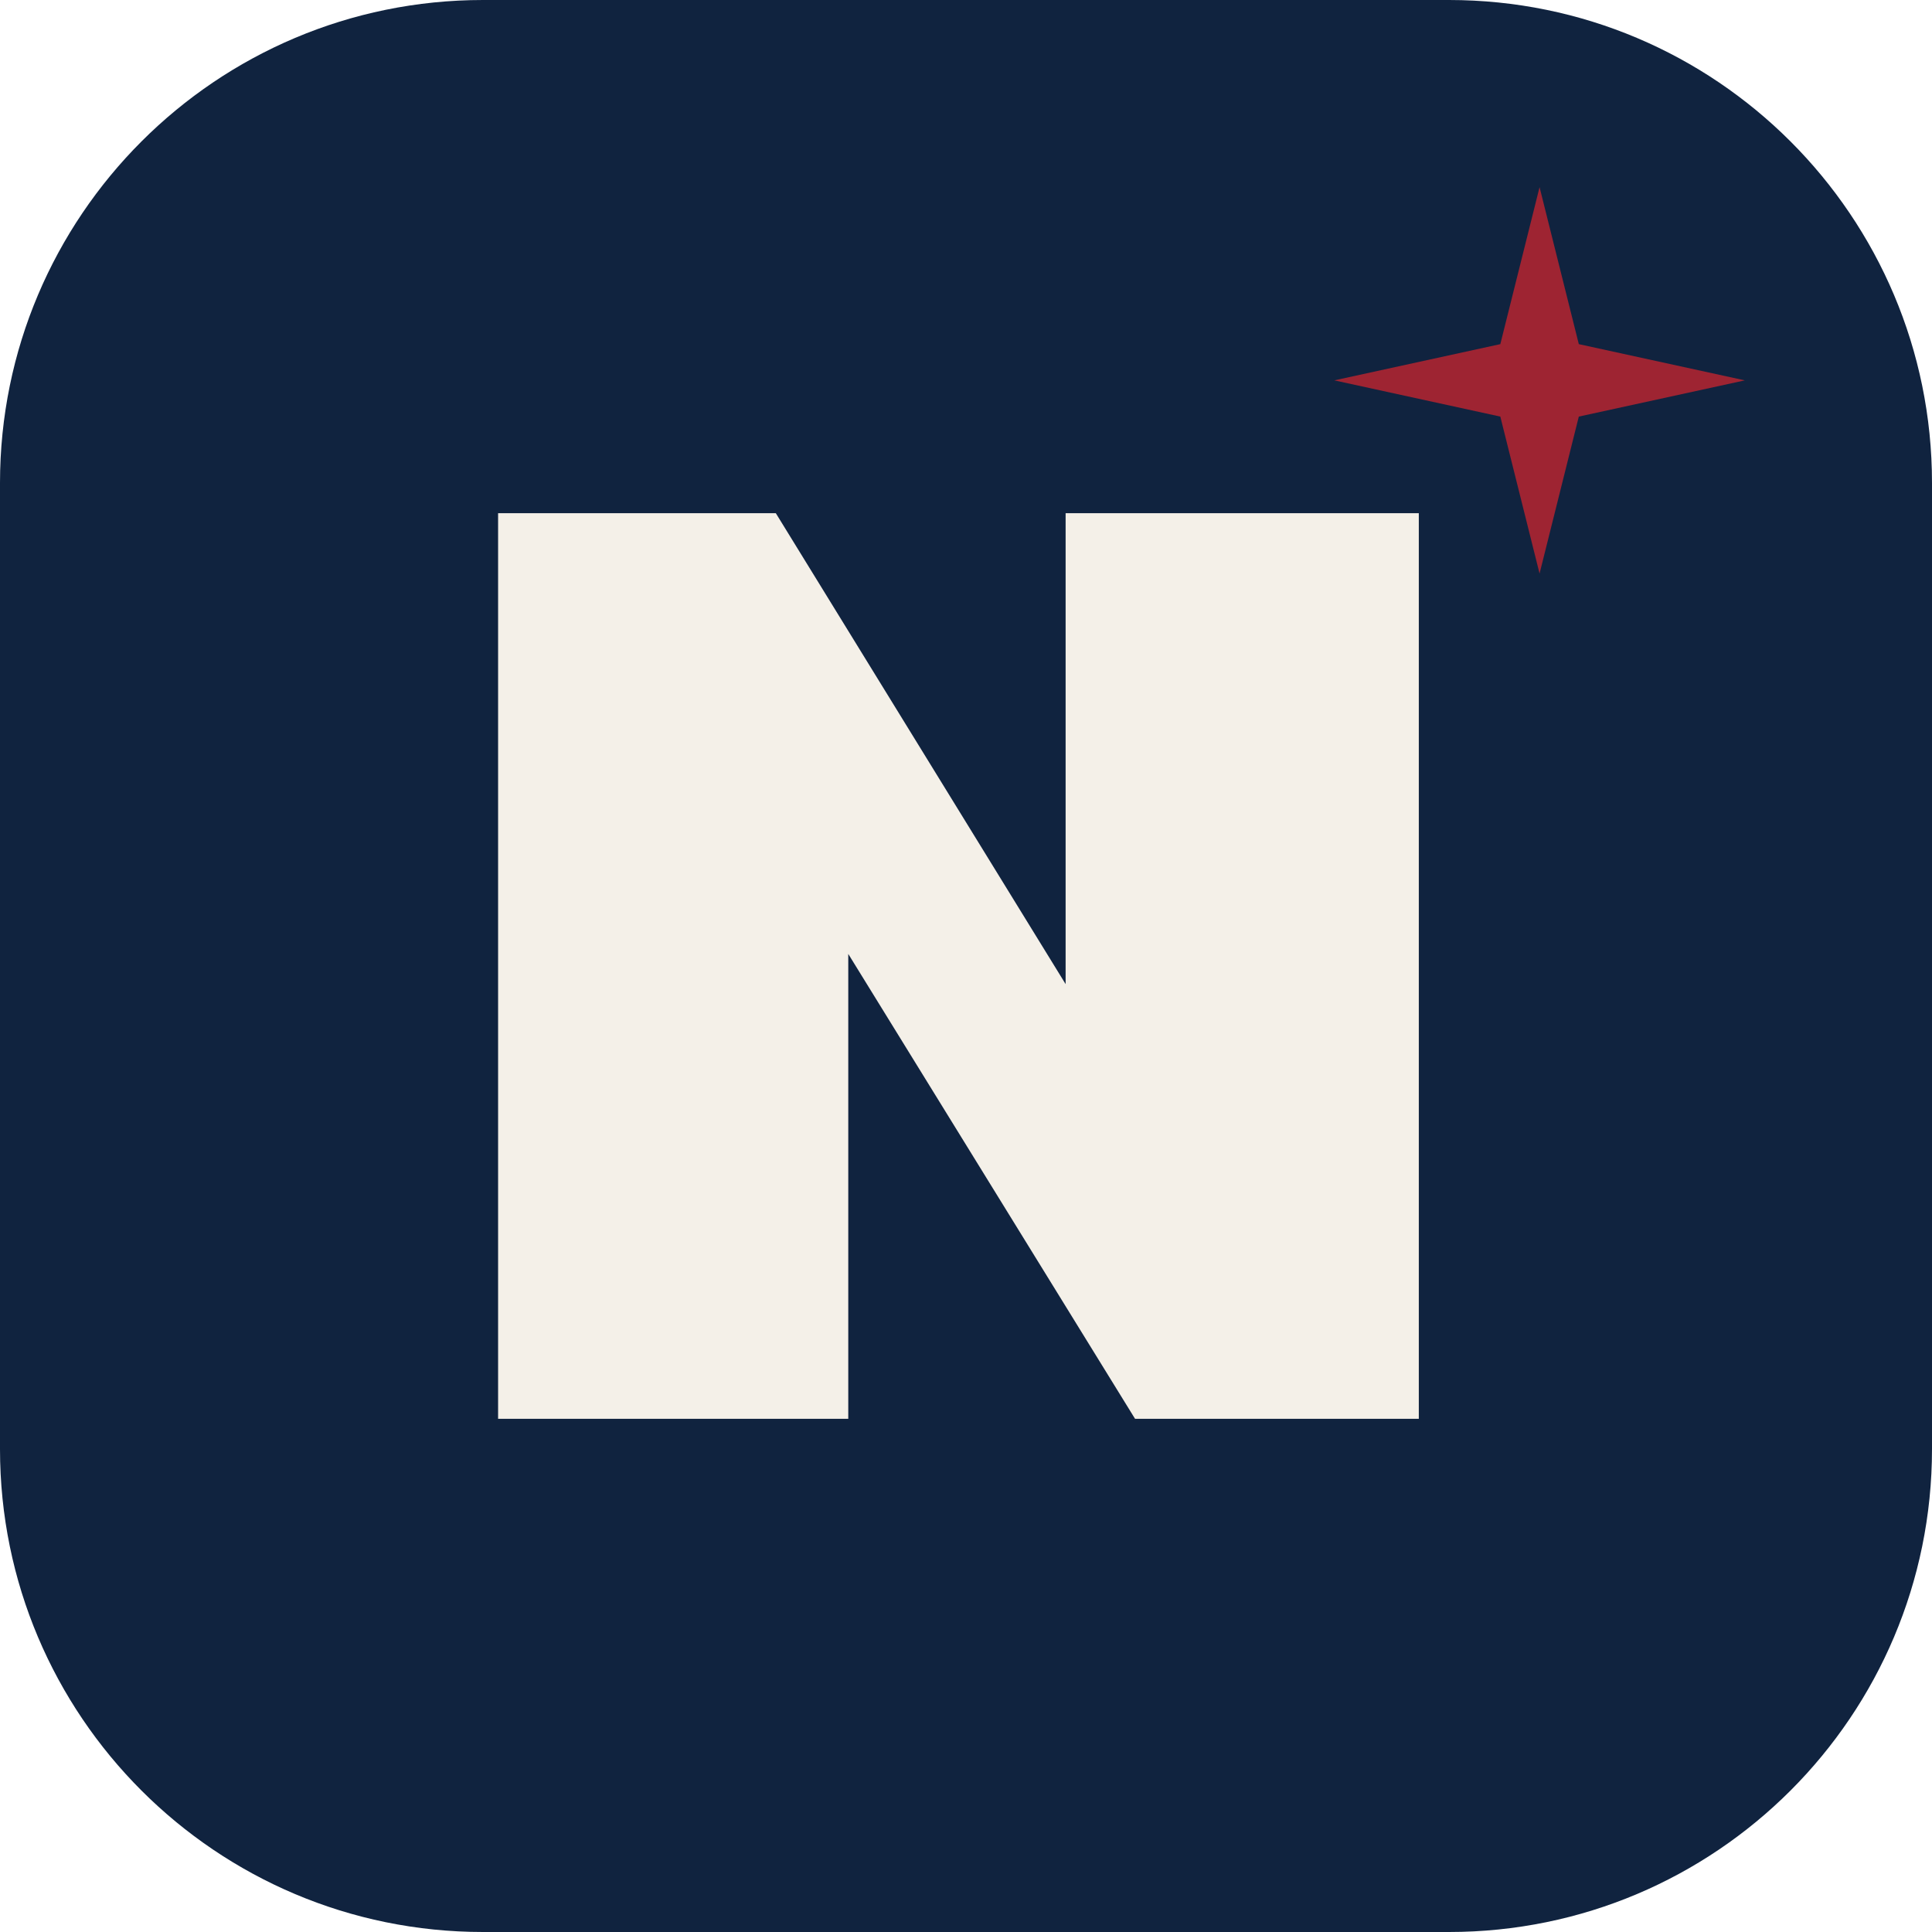
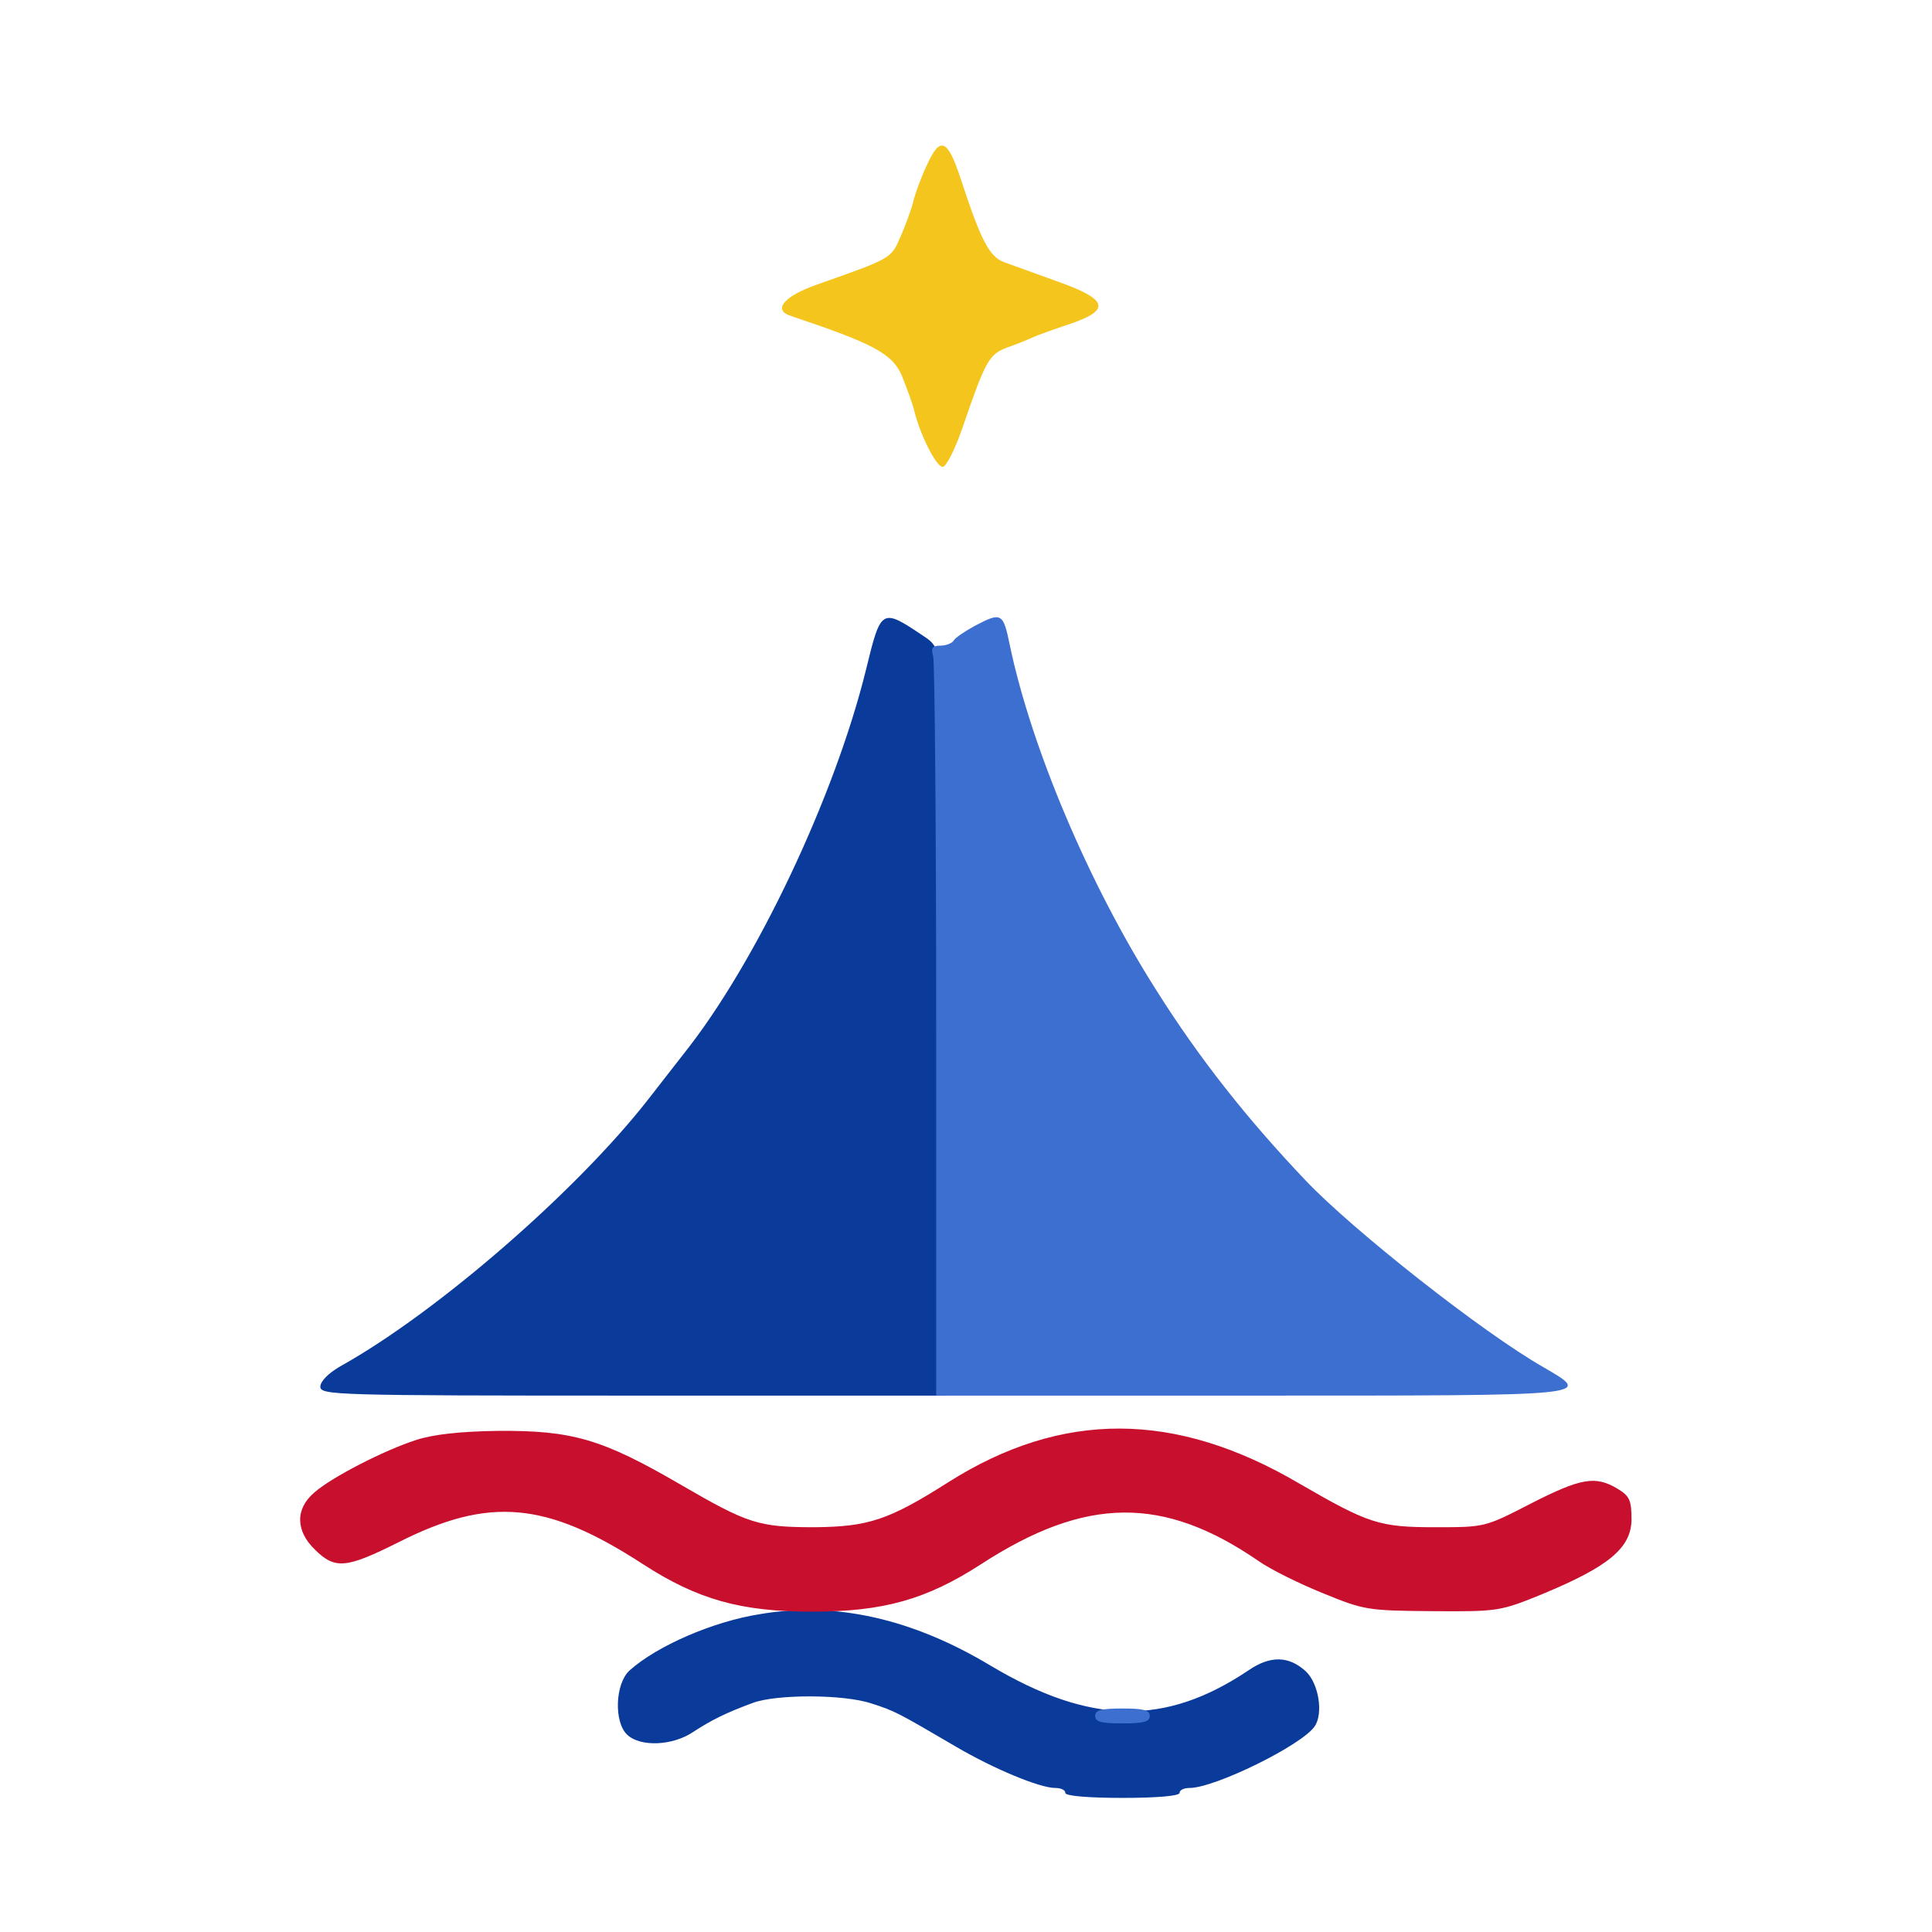
- <svg xmlns="http://www.w3.org/2000/svg" viewBox="0 0 64 64" role="img" aria-label="Northisle Partners">
-   <rect width="64" height="64" rx="16" fill="#10233F" />
-   <path fill="#F4F0E8" d="M16.5 47V17h9.2l9.6 15.6V17H47v30h-9.4l-9.5-15.4V47H16.5z" />
-   <path fill="#9E2432" d="M51 6.2 52.3 11.4 57.8 12.6 52.3 13.8 51 19 49.7 13.8 44.2 12.6 49.7 11.4Z" />
+ <svg xmlns="http://www.w3.org/2000/svg" viewBox="0 0 389 389" role="img" aria-label="Northisle Partners">
+   <g transform="translate(60.5 27.0)">
+     <g transform="translate(0,335) scale(0.1,-0.1)" fill="#0a3b9a" stroke="none">
+       <path d="M1139 2273 c-63 -257 -222 -592 -366 -773 -6 -8 -40 -51 -74 -95 -145 -185 -424 -427 -617 -535 -25 -14 -42 -31 -42 -42 0 -17 28 -18 630 -18 l630 0 0 749 c0 750 0 750 -45 780 -85 57 -86 57 -116 -66z M925 370 c-95 -15 -207 -64 -262 -113 -30 -27 -32 -105 -5 -130 27 -25 92 -22 133 6 37 24 65 38 119 58 47 18 184 18 240 -1 47 -15 52 -18 170 -87 75 -44 168 -83 200 -83 11 0 20 -4 20 -10 0 -6 45 -10 115 -10 70 0 115 4 115 10 0 6 9 10 20 10 51 0 226 86 252 124 18 26 8 87 -18 111 -34 31 -71 32 -115 2 -168 -113 -319 -110 -519 9 -158 95 -313 130 -465 104z" />
+     </g>
+     <g transform="translate(0,335) scale(0.1,-0.1)" fill="#3d6fd0" stroke="none">
+       <path d="M1358 2360 c-20 -11 -40 -24 -43 -30 -3 -5 -15 -10 -27 -10 -16 0 -19 -5 -14 -22 3 -13 6 -353 6 -755 l0 -733 635 0 c697 0 687 -1 588 57 -123 70 -384 276 -479 376 -118 124 -215 247 -300 382 -137 215 -253 491 -296 697 -13 64 -17 66 -70 38z M1600 165 c0 -12 13 -15 55 -15 42 0 55 3 55 15 0 12 -13 15 -55 15 -42 0 -55 -3 -55 -15z" />
+     </g>
+     <g transform="translate(0,335) scale(0.1,-0.1)" fill="#c80f2e" stroke="none">
+       <path d="M234 721 c-66 -21 -172 -76 -206 -106 -39 -33 -38 -78 2 -116 40 -39 62 -37 168 16 182 92 297 82 491 -44 111 -72 198 -96 341 -96 143 0 230 24 341 96 210 136 366 138 558 6 24 -17 83 -46 130 -65 83 -34 90 -35 221 -36 133 -1 136 0 222 35 132 55 177 92 178 149 0 40 -4 48 -29 63 -44 26 -73 21 -173 -30 -93 -48 -93 -48 -193 -48 -113 0 -134 7 -274 88 -250 147 -478 147 -706 3 -121 -77 -162 -90 -270 -91 -113 0 -134 7 -270 86 -158 92 -218 109 -367 108 -75 -1 -130 -7 -164 -18z" />
+     </g>
+     <g transform="translate(0,335) scale(0.1,-0.1)" fill="#f4c51c" stroke="none">
+       <path d="M1261 3287 c-11 -23 -23 -56 -27 -72 -4 -17 -16 -49 -26 -72 -19 -44 -18 -43 -168 -96 -66 -23 -90 -51 -53 -63 167 -56 205 -76 224 -121 10 -25 22 -57 25 -71 12 -48 44 -112 57 -112 7 0 25 35 40 79 46 134 53 147 89 161 18 6 42 16 53 21 11 5 45 17 75 27 82 28 76 49 -25 85 -44 16 -92 33 -108 39 -30 11 -47 44 -87 166 -27 83 -42 89 -69 29z" />
+     </g>
+   </g>
</svg>
